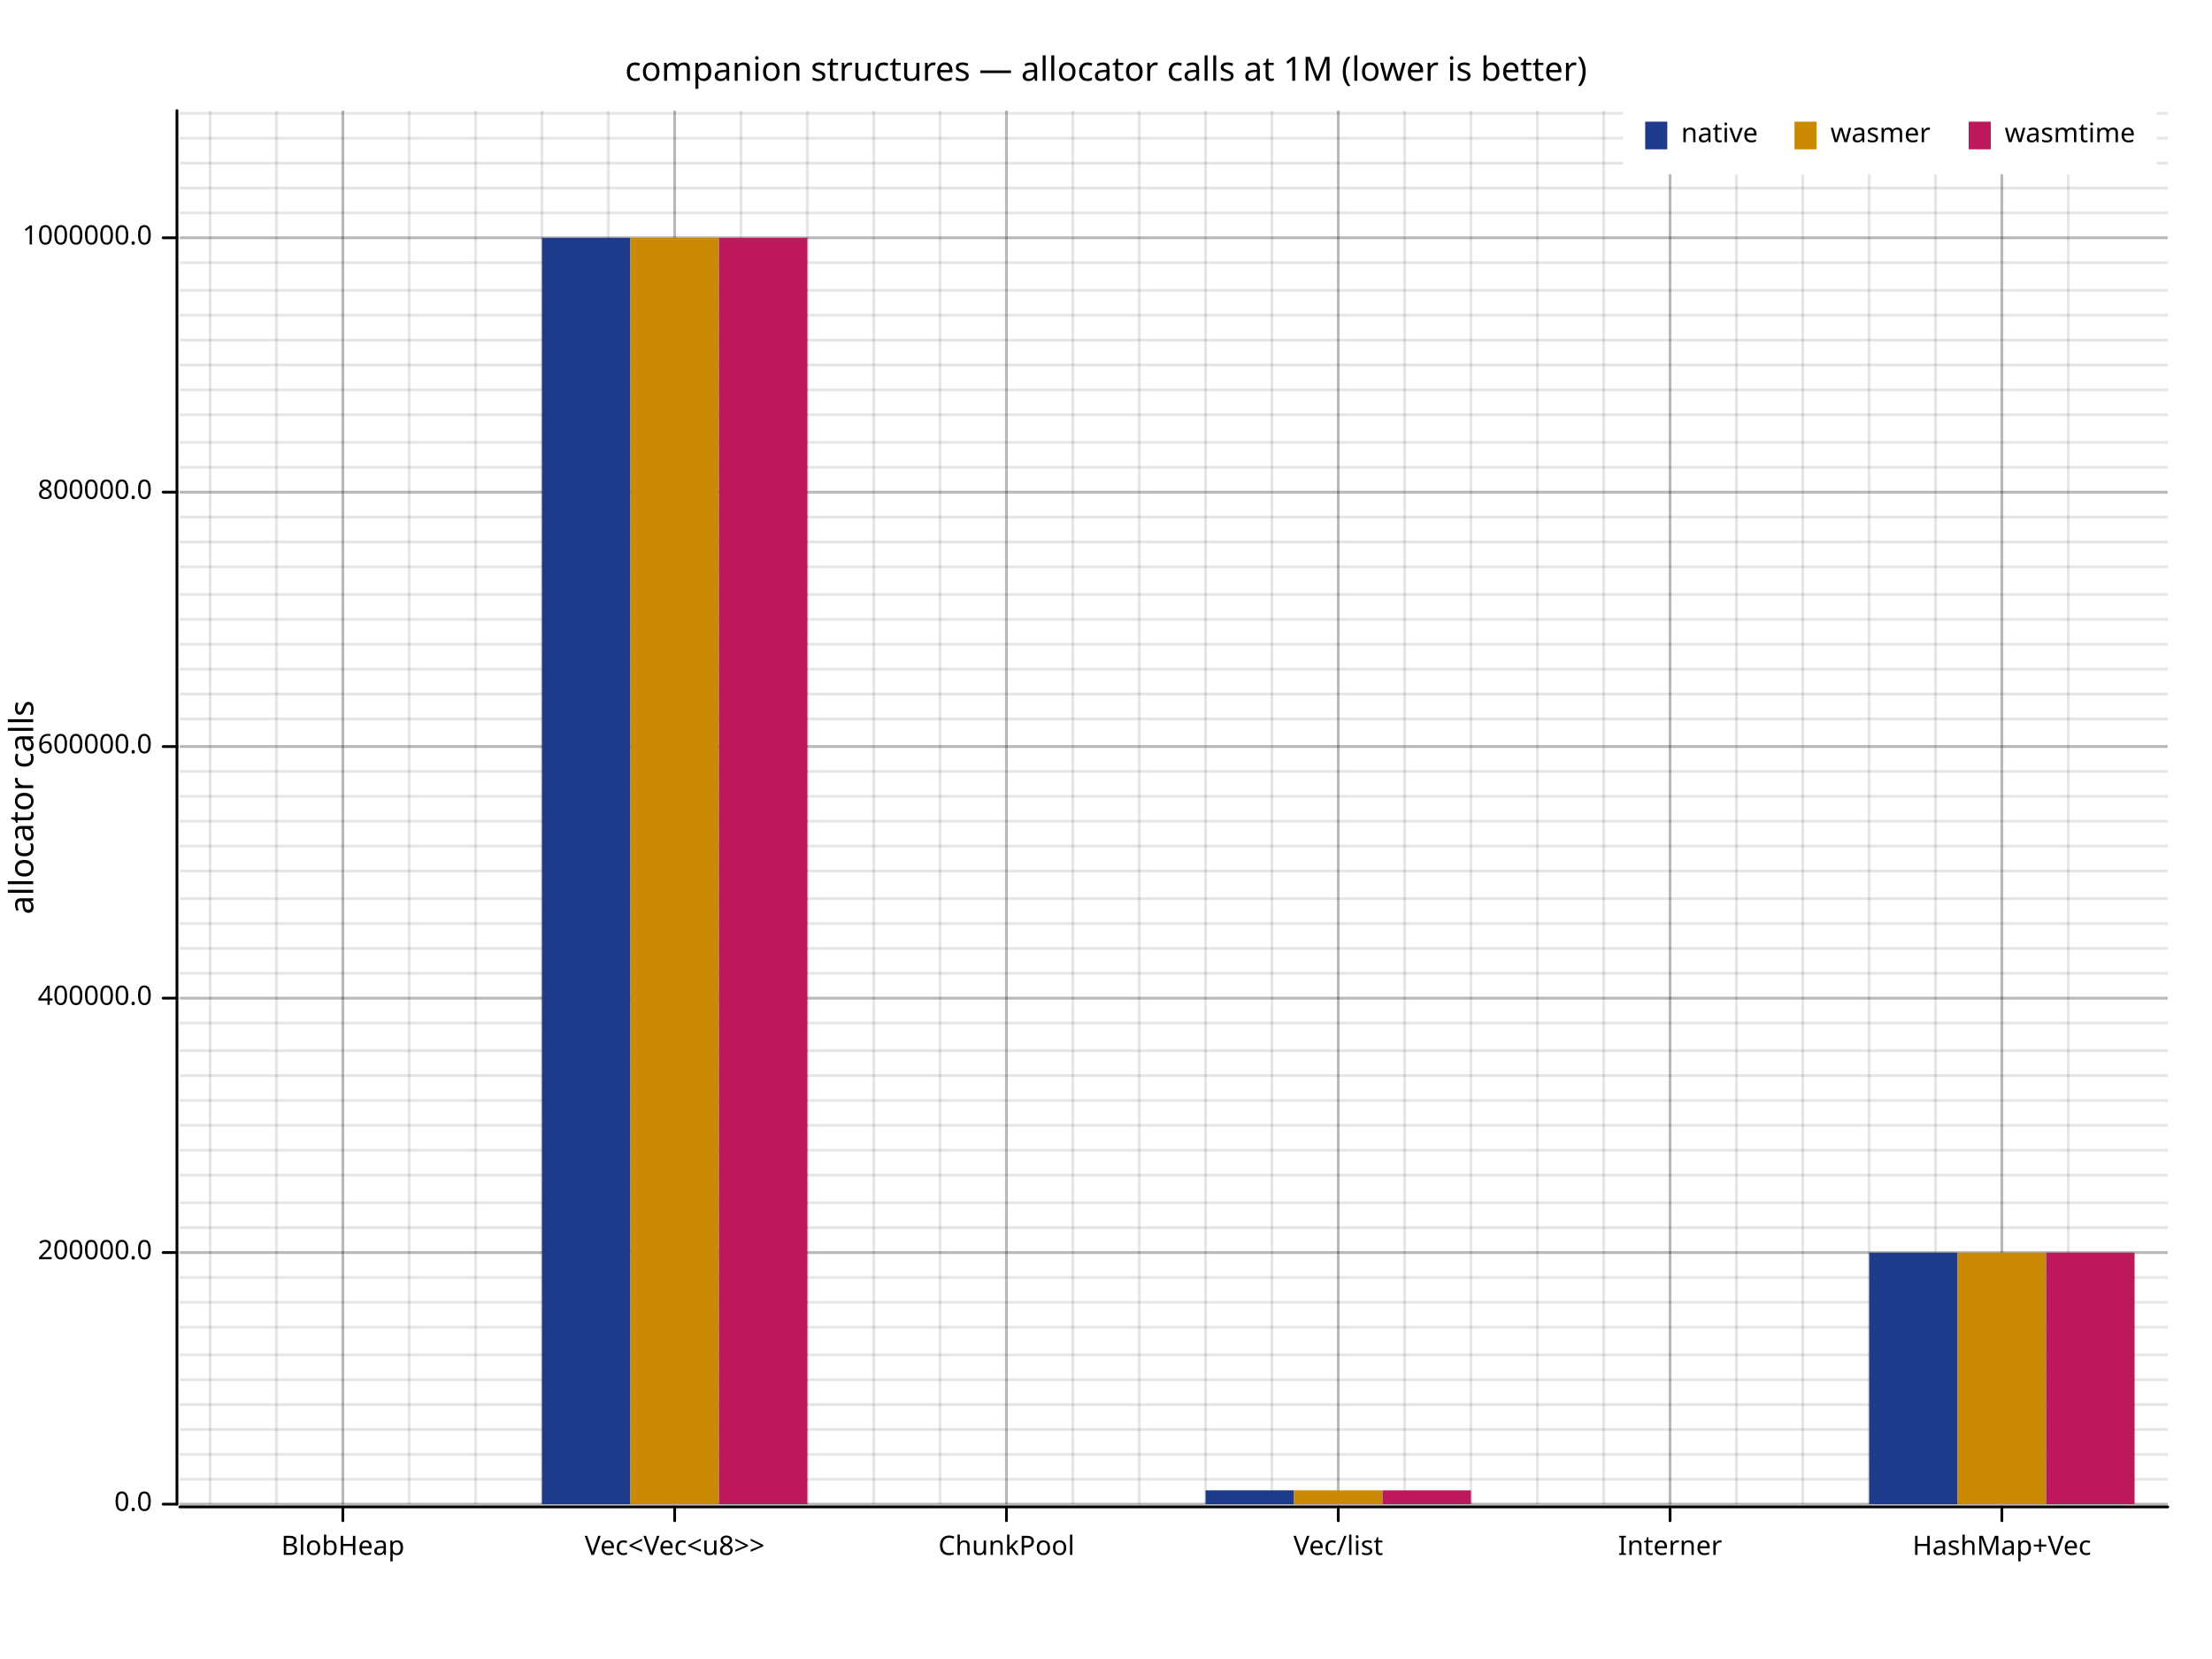
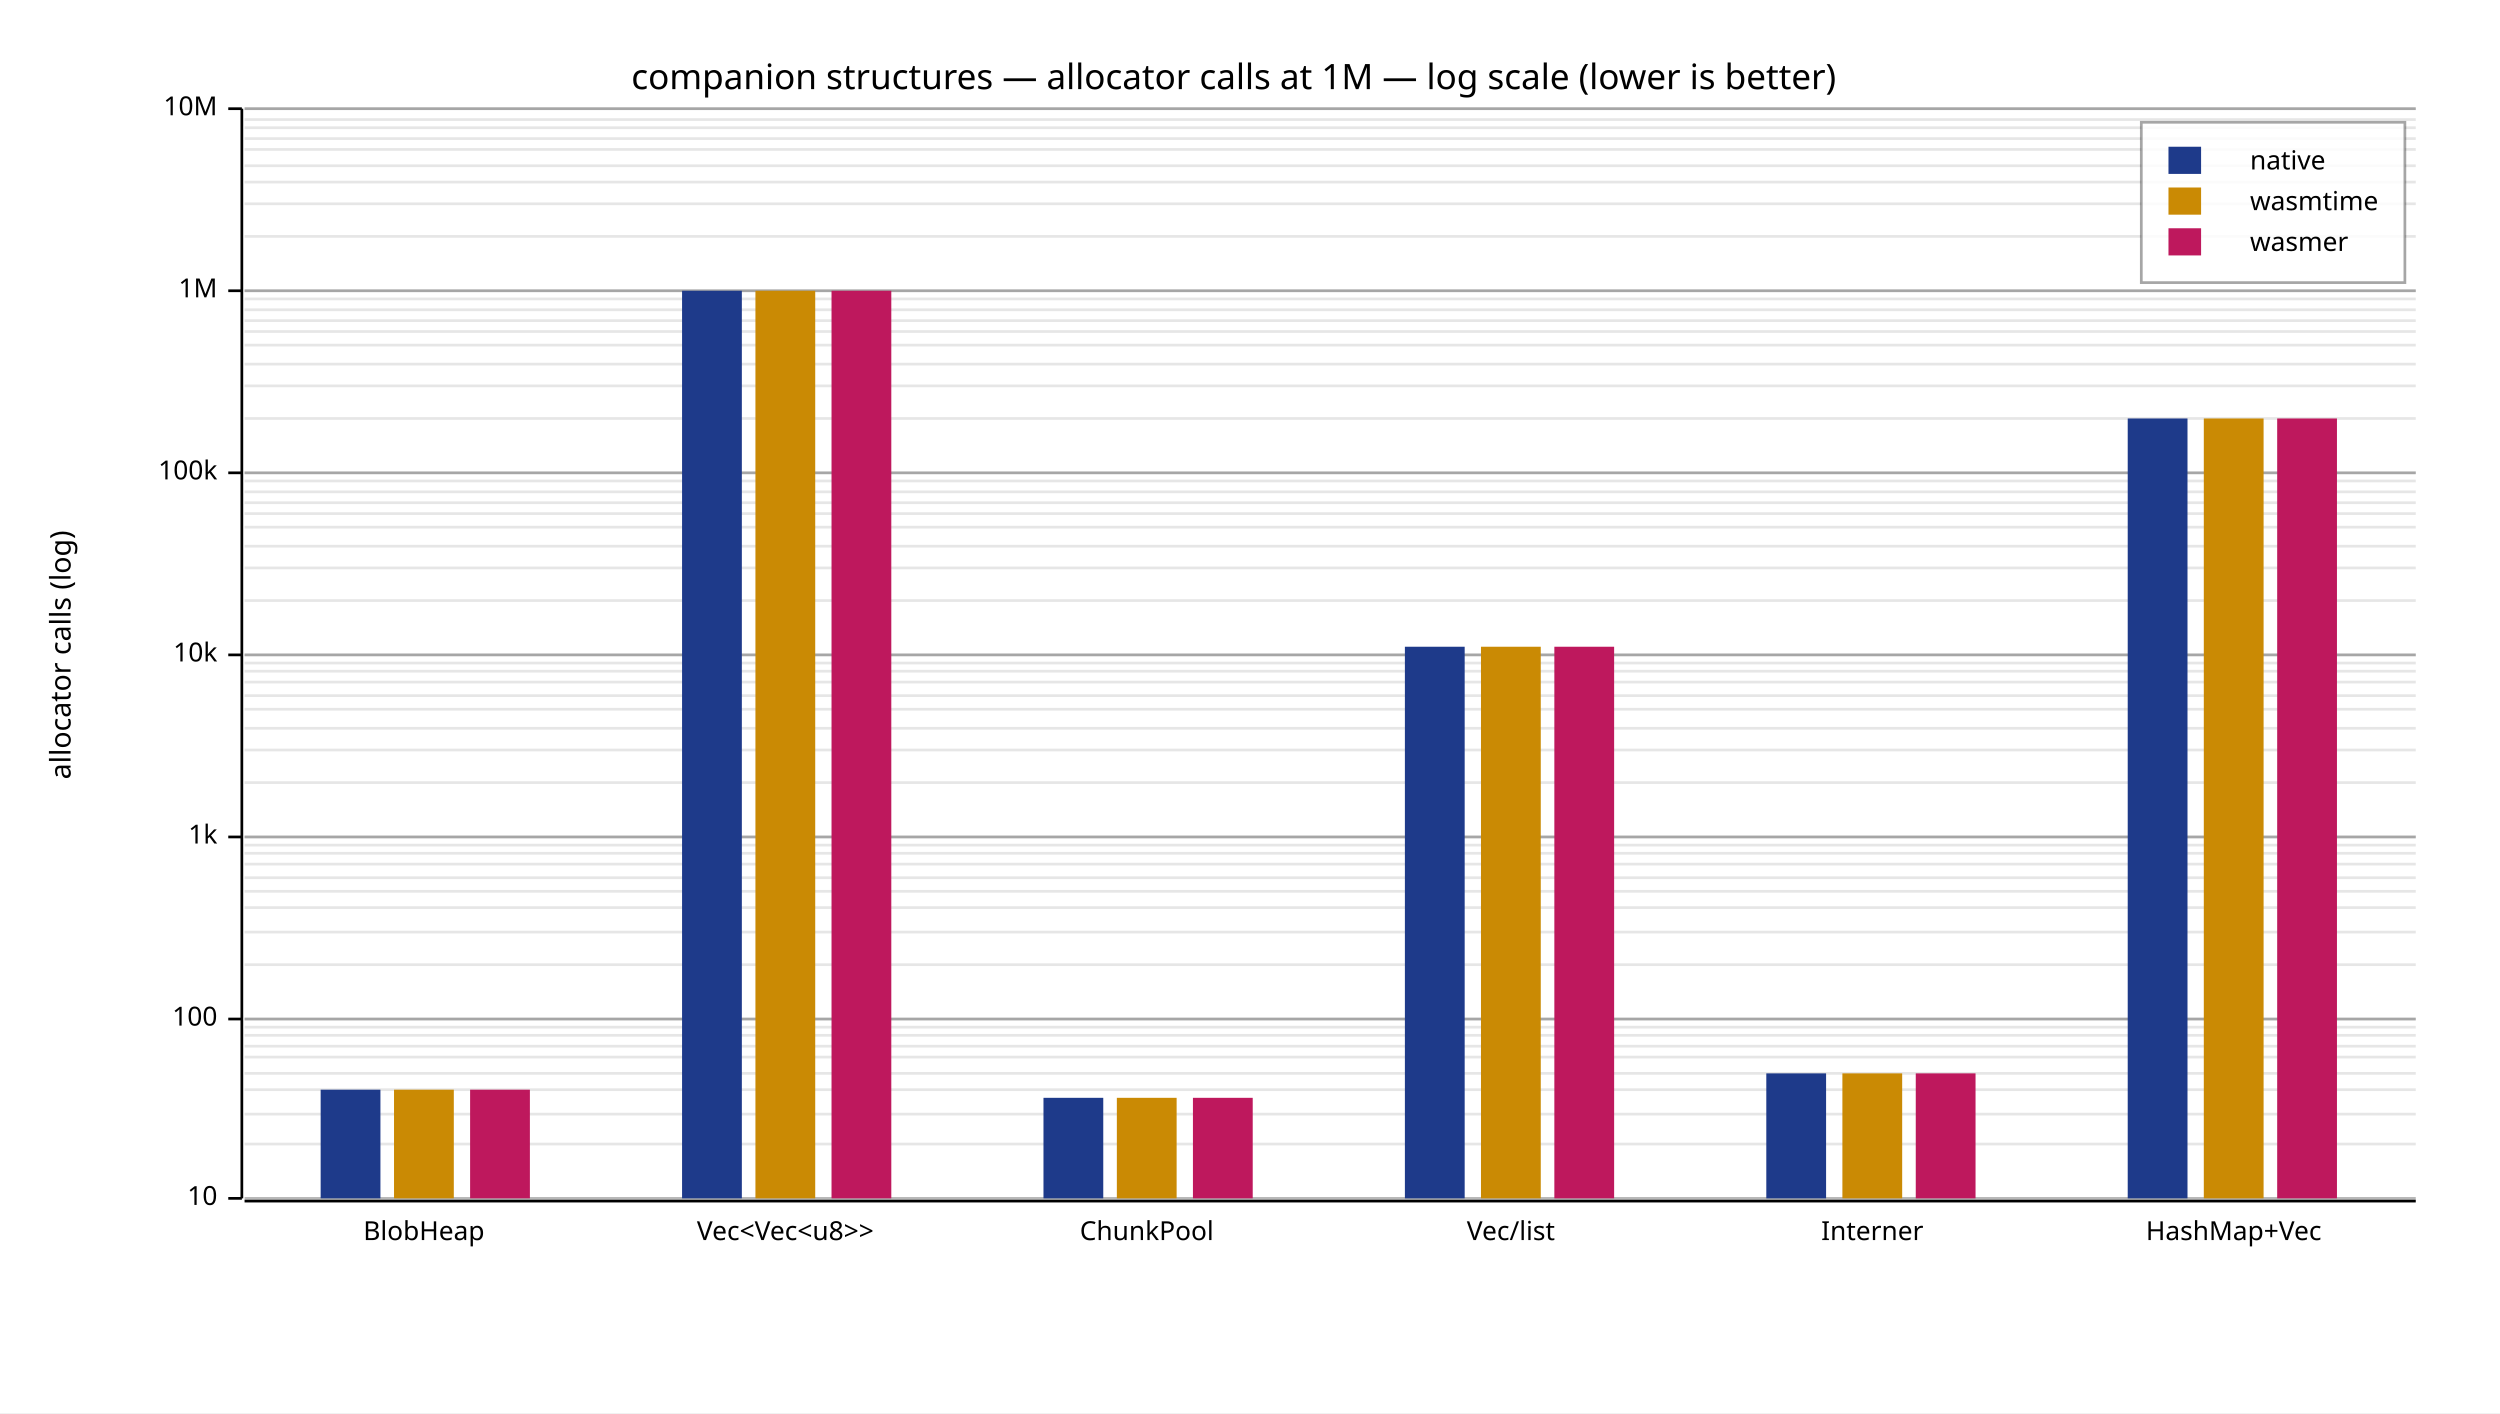
- <svg xmlns="http://www.w3.org/2000/svg" width="800" height="600" viewBox="0 0 800 600">
-   <rect x="0" y="0" width="800" height="600" opacity="1" fill="#FFFFFF" stroke="none" />
-   <text x="400" y="20" dy="0.76em" text-anchor="middle" font-family="sans-serif" font-size="12.097" opacity="1" fill="#000000">
- companion structures — allocator calls at 1M (lower is better)
+ <svg xmlns="http://www.w3.org/2000/svg" width="920" height="520" viewBox="0 0 920 520">
+   <rect x="0" y="0" width="920" height="520" opacity="1" fill="#FFFFFF" stroke="none" />
+   <text x="454" y="23" dy="0.76em" text-anchor="middle" font-family="sans-serif" font-size="12.903" opacity="1" fill="#000000">
+ companion structures — allocator calls at 1M — log scale (lower is better)
</text>
-   <line opacity="0.1" stroke="#000000" stroke-width="1" x1="76" y1="544" x2="76" y2="40" />
-   <line opacity="0.1" stroke="#000000" stroke-width="1" x1="100" y1="544" x2="100" y2="40" />
-   <line opacity="0.1" stroke="#000000" stroke-width="1" x1="124" y1="544" x2="124" y2="40" />
-   <line opacity="0.1" stroke="#000000" stroke-width="1" x1="148" y1="544" x2="148" y2="40" />
-   <line opacity="0.1" stroke="#000000" stroke-width="1" x1="172" y1="544" x2="172" y2="40" />
-   <line opacity="0.1" stroke="#000000" stroke-width="1" x1="196" y1="544" x2="196" y2="40" />
-   <line opacity="0.1" stroke="#000000" stroke-width="1" x1="220" y1="544" x2="220" y2="40" />
-   <line opacity="0.1" stroke="#000000" stroke-width="1" x1="244" y1="544" x2="244" y2="40" />
-   <line opacity="0.1" stroke="#000000" stroke-width="1" x1="268" y1="544" x2="268" y2="40" />
-   <line opacity="0.1" stroke="#000000" stroke-width="1" x1="292" y1="544" x2="292" y2="40" />
-   <line opacity="0.1" stroke="#000000" stroke-width="1" x1="316" y1="544" x2="316" y2="40" />
-   <line opacity="0.1" stroke="#000000" stroke-width="1" x1="340" y1="544" x2="340" y2="40" />
-   <line opacity="0.1" stroke="#000000" stroke-width="1" x1="364" y1="544" x2="364" y2="40" />
-   <line opacity="0.1" stroke="#000000" stroke-width="1" x1="388" y1="544" x2="388" y2="40" />
-   <line opacity="0.1" stroke="#000000" stroke-width="1" x1="412" y1="544" x2="412" y2="40" />
-   <line opacity="0.1" stroke="#000000" stroke-width="1" x1="436" y1="544" x2="436" y2="40" />
-   <line opacity="0.1" stroke="#000000" stroke-width="1" x1="460" y1="544" x2="460" y2="40" />
-   <line opacity="0.1" stroke="#000000" stroke-width="1" x1="484" y1="544" x2="484" y2="40" />
-   <line opacity="0.1" stroke="#000000" stroke-width="1" x1="508" y1="544" x2="508" y2="40" />
-   <line opacity="0.1" stroke="#000000" stroke-width="1" x1="532" y1="544" x2="532" y2="40" />
-   <line opacity="0.1" stroke="#000000" stroke-width="1" x1="556" y1="544" x2="556" y2="40" />
-   <line opacity="0.1" stroke="#000000" stroke-width="1" x1="580" y1="544" x2="580" y2="40" />
-   <line opacity="0.1" stroke="#000000" stroke-width="1" x1="604" y1="544" x2="604" y2="40" />
-   <line opacity="0.1" stroke="#000000" stroke-width="1" x1="628" y1="544" x2="628" y2="40" />
-   <line opacity="0.1" stroke="#000000" stroke-width="1" x1="652" y1="544" x2="652" y2="40" />
-   <line opacity="0.1" stroke="#000000" stroke-width="1" x1="676" y1="544" x2="676" y2="40" />
-   <line opacity="0.1" stroke="#000000" stroke-width="1" x1="700" y1="544" x2="700" y2="40" />
-   <line opacity="0.1" stroke="#000000" stroke-width="1" x1="724" y1="544" x2="724" y2="40" />
-   <line opacity="0.1" stroke="#000000" stroke-width="1" x1="748" y1="544" x2="748" y2="40" />
-   <line opacity="0.1" stroke="#000000" stroke-width="1" x1="65" y1="544" x2="784" y2="544" />
-   <line opacity="0.1" stroke="#000000" stroke-width="1" x1="65" y1="535" x2="784" y2="535" />
-   <line opacity="0.1" stroke="#000000" stroke-width="1" x1="65" y1="526" x2="784" y2="526" />
-   <line opacity="0.1" stroke="#000000" stroke-width="1" x1="65" y1="517" x2="784" y2="517" />
-   <line opacity="0.1" stroke="#000000" stroke-width="1" x1="65" y1="508" x2="784" y2="508" />
-   <line opacity="0.1" stroke="#000000" stroke-width="1" x1="65" y1="499" x2="784" y2="499" />
-   <line opacity="0.1" stroke="#000000" stroke-width="1" x1="65" y1="490" x2="784" y2="490" />
-   <line opacity="0.1" stroke="#000000" stroke-width="1" x1="65" y1="480" x2="784" y2="480" />
-   <line opacity="0.1" stroke="#000000" stroke-width="1" x1="65" y1="471" x2="784" y2="471" />
-   <line opacity="0.1" stroke="#000000" stroke-width="1" x1="65" y1="462" x2="784" y2="462" />
-   <line opacity="0.1" stroke="#000000" stroke-width="1" x1="65" y1="453" x2="784" y2="453" />
-   <line opacity="0.1" stroke="#000000" stroke-width="1" x1="65" y1="444" x2="784" y2="444" />
-   <line opacity="0.1" stroke="#000000" stroke-width="1" x1="65" y1="435" x2="784" y2="435" />
-   <line opacity="0.1" stroke="#000000" stroke-width="1" x1="65" y1="425" x2="784" y2="425" />
-   <line opacity="0.1" stroke="#000000" stroke-width="1" x1="65" y1="416" x2="784" y2="416" />
-   <line opacity="0.1" stroke="#000000" stroke-width="1" x1="65" y1="407" x2="784" y2="407" />
-   <line opacity="0.1" stroke="#000000" stroke-width="1" x1="65" y1="398" x2="784" y2="398" />
-   <line opacity="0.1" stroke="#000000" stroke-width="1" x1="65" y1="389" x2="784" y2="389" />
-   <line opacity="0.1" stroke="#000000" stroke-width="1" x1="65" y1="380" x2="784" y2="380" />
-   <line opacity="0.1" stroke="#000000" stroke-width="1" x1="65" y1="370" x2="784" y2="370" />
-   <line opacity="0.1" stroke="#000000" stroke-width="1" x1="65" y1="361" x2="784" y2="361" />
-   <line opacity="0.1" stroke="#000000" stroke-width="1" x1="65" y1="352" x2="784" y2="352" />
-   <line opacity="0.1" stroke="#000000" stroke-width="1" x1="65" y1="343" x2="784" y2="343" />
-   <line opacity="0.1" stroke="#000000" stroke-width="1" x1="65" y1="334" x2="784" y2="334" />
-   <line opacity="0.1" stroke="#000000" stroke-width="1" x1="65" y1="325" x2="784" y2="325" />
-   <line opacity="0.1" stroke="#000000" stroke-width="1" x1="65" y1="315" x2="784" y2="315" />
-   <line opacity="0.1" stroke="#000000" stroke-width="1" x1="65" y1="306" x2="784" y2="306" />
-   <line opacity="0.1" stroke="#000000" stroke-width="1" x1="65" y1="297" x2="784" y2="297" />
-   <line opacity="0.1" stroke="#000000" stroke-width="1" x1="65" y1="288" x2="784" y2="288" />
-   <line opacity="0.1" stroke="#000000" stroke-width="1" x1="65" y1="279" x2="784" y2="279" />
-   <line opacity="0.1" stroke="#000000" stroke-width="1" x1="65" y1="270" x2="784" y2="270" />
-   <line opacity="0.1" stroke="#000000" stroke-width="1" x1="65" y1="260" x2="784" y2="260" />
-   <line opacity="0.1" stroke="#000000" stroke-width="1" x1="65" y1="251" x2="784" y2="251" />
-   <line opacity="0.1" stroke="#000000" stroke-width="1" x1="65" y1="242" x2="784" y2="242" />
-   <line opacity="0.1" stroke="#000000" stroke-width="1" x1="65" y1="233" x2="784" y2="233" />
-   <line opacity="0.1" stroke="#000000" stroke-width="1" x1="65" y1="224" x2="784" y2="224" />
-   <line opacity="0.1" stroke="#000000" stroke-width="1" x1="65" y1="215" x2="784" y2="215" />
-   <line opacity="0.1" stroke="#000000" stroke-width="1" x1="65" y1="205" x2="784" y2="205" />
-   <line opacity="0.1" stroke="#000000" stroke-width="1" x1="65" y1="196" x2="784" y2="196" />
-   <line opacity="0.1" stroke="#000000" stroke-width="1" x1="65" y1="187" x2="784" y2="187" />
-   <line opacity="0.1" stroke="#000000" stroke-width="1" x1="65" y1="178" x2="784" y2="178" />
-   <line opacity="0.1" stroke="#000000" stroke-width="1" x1="65" y1="169" x2="784" y2="169" />
-   <line opacity="0.1" stroke="#000000" stroke-width="1" x1="65" y1="160" x2="784" y2="160" />
-   <line opacity="0.1" stroke="#000000" stroke-width="1" x1="65" y1="150" x2="784" y2="150" />
-   <line opacity="0.1" stroke="#000000" stroke-width="1" x1="65" y1="141" x2="784" y2="141" />
-   <line opacity="0.1" stroke="#000000" stroke-width="1" x1="65" y1="132" x2="784" y2="132" />
-   <line opacity="0.1" stroke="#000000" stroke-width="1" x1="65" y1="123" x2="784" y2="123" />
-   <line opacity="0.1" stroke="#000000" stroke-width="1" x1="65" y1="114" x2="784" y2="114" />
-   <line opacity="0.1" stroke="#000000" stroke-width="1" x1="65" y1="105" x2="784" y2="105" />
-   <line opacity="0.1" stroke="#000000" stroke-width="1" x1="65" y1="95" x2="784" y2="95" />
-   <line opacity="0.1" stroke="#000000" stroke-width="1" x1="65" y1="86" x2="784" y2="86" />
-   <line opacity="0.1" stroke="#000000" stroke-width="1" x1="65" y1="77" x2="784" y2="77" />
-   <line opacity="0.1" stroke="#000000" stroke-width="1" x1="65" y1="68" x2="784" y2="68" />
-   <line opacity="0.1" stroke="#000000" stroke-width="1" x1="65" y1="59" x2="784" y2="59" />
-   <line opacity="0.1" stroke="#000000" stroke-width="1" x1="65" y1="50" x2="784" y2="50" />
-   <line opacity="0.1" stroke="#000000" stroke-width="1" x1="65" y1="41" x2="784" y2="41" />
-   <line opacity="0.2" stroke="#000000" stroke-width="1" x1="124" y1="544" x2="124" y2="40" />
-   <line opacity="0.2" stroke="#000000" stroke-width="1" x1="244" y1="544" x2="244" y2="40" />
-   <line opacity="0.2" stroke="#000000" stroke-width="1" x1="364" y1="544" x2="364" y2="40" />
-   <line opacity="0.2" stroke="#000000" stroke-width="1" x1="484" y1="544" x2="484" y2="40" />
-   <line opacity="0.2" stroke="#000000" stroke-width="1" x1="604" y1="544" x2="604" y2="40" />
-   <line opacity="0.2" stroke="#000000" stroke-width="1" x1="724" y1="544" x2="724" y2="40" />
-   <line opacity="0.2" stroke="#000000" stroke-width="1" x1="65" y1="544" x2="784" y2="544" />
-   <line opacity="0.2" stroke="#000000" stroke-width="1" x1="65" y1="453" x2="784" y2="453" />
-   <line opacity="0.2" stroke="#000000" stroke-width="1" x1="65" y1="361" x2="784" y2="361" />
-   <line opacity="0.2" stroke="#000000" stroke-width="1" x1="65" y1="270" x2="784" y2="270" />
-   <line opacity="0.2" stroke="#000000" stroke-width="1" x1="65" y1="178" x2="784" y2="178" />
-   <line opacity="0.2" stroke="#000000" stroke-width="1" x1="65" y1="86" x2="784" y2="86" />
-   <polyline stroke-linejoin="round" stroke-linecap="round" fill="none" opacity="1" stroke="#000000" stroke-width="1" points="64,40 64,544 " />
-   <text x="55" y="544" dy="0.5ex" text-anchor="end" font-family="sans-serif" font-size="9.677" opacity="1" fill="#000000">
- 0.0
+   <line opacity="0.1" stroke="#000000" stroke-width="1" x1="90" y1="441" x2="889" y2="441" />
+   <line opacity="0.1" stroke="#000000" stroke-width="1" x1="90" y1="421" x2="889" y2="421" />
+   <line opacity="0.1" stroke="#000000" stroke-width="1" x1="90" y1="410" x2="889" y2="410" />
+   <line opacity="0.1" stroke="#000000" stroke-width="1" x1="90" y1="401" x2="889" y2="401" />
+   <line opacity="0.1" stroke="#000000" stroke-width="1" x1="90" y1="395" x2="889" y2="395" />
+   <line opacity="0.1" stroke="#000000" stroke-width="1" x1="90" y1="389" x2="889" y2="389" />
+   <line opacity="0.1" stroke="#000000" stroke-width="1" x1="90" y1="385" x2="889" y2="385" />
+   <line opacity="0.1" stroke="#000000" stroke-width="1" x1="90" y1="381" x2="889" y2="381" />
+   <line opacity="0.1" stroke="#000000" stroke-width="1" x1="90" y1="378" x2="889" y2="378" />
+   <line opacity="0.1" stroke="#000000" stroke-width="1" x1="90" y1="375" x2="889" y2="375" />
+   <line opacity="0.1" stroke="#000000" stroke-width="1" x1="90" y1="375" x2="889" y2="375" />
+   <line opacity="0.1" stroke="#000000" stroke-width="1" x1="90" y1="355" x2="889" y2="355" />
+   <line opacity="0.1" stroke="#000000" stroke-width="1" x1="90" y1="343" x2="889" y2="343" />
+   <line opacity="0.1" stroke="#000000" stroke-width="1" x1="90" y1="334" x2="889" y2="334" />
+   <line opacity="0.1" stroke="#000000" stroke-width="1" x1="90" y1="328" x2="889" y2="328" />
+   <line opacity="0.1" stroke="#000000" stroke-width="1" x1="90" y1="323" x2="889" y2="323" />
+   <line opacity="0.1" stroke="#000000" stroke-width="1" x1="90" y1="318" x2="889" y2="318" />
+   <line opacity="0.1" stroke="#000000" stroke-width="1" x1="90" y1="314" x2="889" y2="314" />
+   <line opacity="0.1" stroke="#000000" stroke-width="1" x1="90" y1="311" x2="889" y2="311" />
+   <line opacity="0.1" stroke="#000000" stroke-width="1" x1="90" y1="308" x2="889" y2="308" />
+   <line opacity="0.1" stroke="#000000" stroke-width="1" x1="90" y1="308" x2="889" y2="308" />
+   <line opacity="0.1" stroke="#000000" stroke-width="1" x1="90" y1="288" x2="889" y2="288" />
+   <line opacity="0.1" stroke="#000000" stroke-width="1" x1="90" y1="276" x2="889" y2="276" />
+   <line opacity="0.1" stroke="#000000" stroke-width="1" x1="90" y1="268" x2="889" y2="268" />
+   <line opacity="0.1" stroke="#000000" stroke-width="1" x1="90" y1="261" x2="889" y2="261" />
+   <line opacity="0.1" stroke="#000000" stroke-width="1" x1="90" y1="256" x2="889" y2="256" />
+   <line opacity="0.1" stroke="#000000" stroke-width="1" x1="90" y1="251" x2="889" y2="251" />
+   <line opacity="0.1" stroke="#000000" stroke-width="1" x1="90" y1="247" x2="889" y2="247" />
+   <line opacity="0.1" stroke="#000000" stroke-width="1" x1="90" y1="244" x2="889" y2="244" />
+   <line opacity="0.1" stroke="#000000" stroke-width="1" x1="90" y1="241" x2="889" y2="241" />
+   <line opacity="0.1" stroke="#000000" stroke-width="1" x1="90" y1="241" x2="889" y2="241" />
+   <line opacity="0.1" stroke="#000000" stroke-width="1" x1="90" y1="221" x2="889" y2="221" />
+   <line opacity="0.1" stroke="#000000" stroke-width="1" x1="90" y1="209" x2="889" y2="209" />
+   <line opacity="0.1" stroke="#000000" stroke-width="1" x1="90" y1="201" x2="889" y2="201" />
+   <line opacity="0.1" stroke="#000000" stroke-width="1" x1="90" y1="194" x2="889" y2="194" />
+   <line opacity="0.1" stroke="#000000" stroke-width="1" x1="90" y1="189" x2="889" y2="189" />
+   <line opacity="0.1" stroke="#000000" stroke-width="1" x1="90" y1="185" x2="889" y2="185" />
+   <line opacity="0.1" stroke="#000000" stroke-width="1" x1="90" y1="181" x2="889" y2="181" />
+   <line opacity="0.1" stroke="#000000" stroke-width="1" x1="90" y1="177" x2="889" y2="177" />
+   <line opacity="0.1" stroke="#000000" stroke-width="1" x1="90" y1="174" x2="889" y2="174" />
+   <line opacity="0.1" stroke="#000000" stroke-width="1" x1="90" y1="174" x2="889" y2="174" />
+   <line opacity="0.1" stroke="#000000" stroke-width="1" x1="90" y1="154" x2="889" y2="154" />
+   <line opacity="0.1" stroke="#000000" stroke-width="1" x1="90" y1="142" x2="889" y2="142" />
+   <line opacity="0.1" stroke="#000000" stroke-width="1" x1="90" y1="134" x2="889" y2="134" />
+   <line opacity="0.1" stroke="#000000" stroke-width="1" x1="90" y1="127" x2="889" y2="127" />
+   <line opacity="0.1" stroke="#000000" stroke-width="1" x1="90" y1="122" x2="889" y2="122" />
+   <line opacity="0.1" stroke="#000000" stroke-width="1" x1="90" y1="118" x2="889" y2="118" />
+   <line opacity="0.1" stroke="#000000" stroke-width="1" x1="90" y1="114" x2="889" y2="114" />
+   <line opacity="0.1" stroke="#000000" stroke-width="1" x1="90" y1="110" x2="889" y2="110" />
+   <line opacity="0.1" stroke="#000000" stroke-width="1" x1="90" y1="107" x2="889" y2="107" />
+   <line opacity="0.1" stroke="#000000" stroke-width="1" x1="90" y1="107" x2="889" y2="107" />
+   <line opacity="0.1" stroke="#000000" stroke-width="1" x1="90" y1="87" x2="889" y2="87" />
+   <line opacity="0.1" stroke="#000000" stroke-width="1" x1="90" y1="75" x2="889" y2="75" />
+   <line opacity="0.1" stroke="#000000" stroke-width="1" x1="90" y1="67" x2="889" y2="67" />
+   <line opacity="0.1" stroke="#000000" stroke-width="1" x1="90" y1="61" x2="889" y2="61" />
+   <line opacity="0.1" stroke="#000000" stroke-width="1" x1="90" y1="55" x2="889" y2="55" />
+   <line opacity="0.1" stroke="#000000" stroke-width="1" x1="90" y1="51" x2="889" y2="51" />
+   <line opacity="0.1" stroke="#000000" stroke-width="1" x1="90" y1="47" x2="889" y2="47" />
+   <line opacity="0.1" stroke="#000000" stroke-width="1" x1="90" y1="44" x2="889" y2="44" />
+   <line opacity="0.1" stroke="#000000" stroke-width="1" x1="90" y1="40" x2="889" y2="40" />
+   <line opacity="0.1" stroke="#000000" stroke-width="1" x1="90" y1="40" x2="889" y2="40" />
+   <text x="18" y="241" dy="0.76em" text-anchor="middle" font-family="sans-serif" font-size="10.484" opacity="1" fill="#000000" transform="rotate(270, 18, 241)">
+ allocator calls (log)
</text>
-   <polyline stroke-linejoin="round" stroke-linecap="round" fill="none" opacity="1" stroke="#000000" stroke-width="1" points="59,544 64,544 " />
-   <text x="55" y="453" dy="0.5ex" text-anchor="end" font-family="sans-serif" font-size="9.677" opacity="1" fill="#000000">
- 200000.0
+   <line opacity="0.2" stroke="#000000" stroke-width="1" x1="90" y1="441" x2="889" y2="441" />
+   <line opacity="0.2" stroke="#000000" stroke-width="1" x1="90" y1="375" x2="889" y2="375" />
+   <line opacity="0.2" stroke="#000000" stroke-width="1" x1="90" y1="308" x2="889" y2="308" />
+   <line opacity="0.2" stroke="#000000" stroke-width="1" x1="90" y1="241" x2="889" y2="241" />
+   <line opacity="0.2" stroke="#000000" stroke-width="1" x1="90" y1="174" x2="889" y2="174" />
+   <line opacity="0.2" stroke="#000000" stroke-width="1" x1="90" y1="107" x2="889" y2="107" />
+   <line opacity="0.2" stroke="#000000" stroke-width="1" x1="90" y1="40" x2="889" y2="40" />
+   <polyline fill="none" opacity="1" stroke="#000000" stroke-width="1" points="89,40 89,441 " />
+   <text x="80" y="441" dy="0.5ex" text-anchor="end" font-family="sans-serif" font-size="9.677" opacity="1" fill="#000000">
+ 10
</text>
-   <polyline stroke-linejoin="round" stroke-linecap="round" fill="none" opacity="1" stroke="#000000" stroke-width="1" points="59,453 64,453 " />
-   <text x="55" y="361" dy="0.5ex" text-anchor="end" font-family="sans-serif" font-size="9.677" opacity="1" fill="#000000">
- 400000.0
+   <polyline fill="none" opacity="1" stroke="#000000" stroke-width="1" points="84,441 89,441 " />
+   <text x="80" y="375" dy="0.5ex" text-anchor="end" font-family="sans-serif" font-size="9.677" opacity="1" fill="#000000">
+ 100
</text>
-   <polyline stroke-linejoin="round" stroke-linecap="round" fill="none" opacity="1" stroke="#000000" stroke-width="1" points="59,361 64,361 " />
-   <text x="55" y="270" dy="0.5ex" text-anchor="end" font-family="sans-serif" font-size="9.677" opacity="1" fill="#000000">
- 600000.0
+   <polyline fill="none" opacity="1" stroke="#000000" stroke-width="1" points="84,375 89,375 " />
+   <text x="80" y="308" dy="0.5ex" text-anchor="end" font-family="sans-serif" font-size="9.677" opacity="1" fill="#000000">
+ 1k
</text>
-   <polyline stroke-linejoin="round" stroke-linecap="round" fill="none" opacity="1" stroke="#000000" stroke-width="1" points="59,270 64,270 " />
-   <text x="55" y="178" dy="0.5ex" text-anchor="end" font-family="sans-serif" font-size="9.677" opacity="1" fill="#000000">
- 800000.0
+   <polyline fill="none" opacity="1" stroke="#000000" stroke-width="1" points="84,308 89,308 " />
+   <text x="80" y="241" dy="0.5ex" text-anchor="end" font-family="sans-serif" font-size="9.677" opacity="1" fill="#000000">
+ 10k
</text>
-   <polyline stroke-linejoin="round" stroke-linecap="round" fill="none" opacity="1" stroke="#000000" stroke-width="1" points="59,178 64,178 " />
-   <text x="55" y="86" dy="0.5ex" text-anchor="end" font-family="sans-serif" font-size="9.677" opacity="1" fill="#000000">
- 1000000.0
+   <polyline fill="none" opacity="1" stroke="#000000" stroke-width="1" points="84,241 89,241 " />
+   <text x="80" y="174" dy="0.5ex" text-anchor="end" font-family="sans-serif" font-size="9.677" opacity="1" fill="#000000">
+ 100k
</text>
-   <polyline stroke-linejoin="round" stroke-linecap="round" fill="none" opacity="1" stroke="#000000" stroke-width="1" points="59,86 64,86 " />
-   <polyline stroke-linejoin="round" stroke-linecap="round" fill="none" opacity="1" stroke="#000000" stroke-width="1" points="65,545 784,545 " />
-   <text x="124" y="555" dy="0.76em" text-anchor="middle" font-family="sans-serif" font-size="9.677" opacity="1" fill="#000000">
+   <polyline fill="none" opacity="1" stroke="#000000" stroke-width="1" points="84,174 89,174 " />
+   <text x="80" y="107" dy="0.5ex" text-anchor="end" font-family="sans-serif" font-size="9.677" opacity="1" fill="#000000">
+ 1M
+ </text>
+   <polyline fill="none" opacity="1" stroke="#000000" stroke-width="1" points="84,107 89,107 " />
+   <text x="80" y="40" dy="0.5ex" text-anchor="end" font-family="sans-serif" font-size="9.677" opacity="1" fill="#000000">
+ 10M
+ </text>
+   <polyline fill="none" opacity="1" stroke="#000000" stroke-width="1" points="84,40 89,40 " />
+   <polyline fill="none" opacity="1" stroke="#000000" stroke-width="1" points="90,442 889,442 " />
+   <rect x="118" y="401" width="22" height="40" opacity="1" fill="#1E3A8A" stroke="none" />
+   <rect x="251" y="107" width="22" height="334" opacity="1" fill="#1E3A8A" stroke="none" />
+   <rect x="384" y="404" width="22" height="37" opacity="1" fill="#1E3A8A" stroke="none" />
+   <rect x="517" y="238" width="22" height="203" opacity="1" fill="#1E3A8A" stroke="none" />
+   <rect x="650" y="395" width="22" height="46" opacity="1" fill="#1E3A8A" stroke="none" />
+   <rect x="783" y="154" width="22" height="287" opacity="1" fill="#1E3A8A" stroke="none" />
+   <rect x="145" y="401" width="22" height="40" opacity="1" fill="#CA8A04" stroke="none" />
+   <rect x="278" y="107" width="22" height="334" opacity="1" fill="#CA8A04" stroke="none" />
+   <rect x="411" y="404" width="22" height="37" opacity="1" fill="#CA8A04" stroke="none" />
+   <rect x="545" y="238" width="22" height="203" opacity="1" fill="#CA8A04" stroke="none" />
+   <rect x="678" y="395" width="22" height="46" opacity="1" fill="#CA8A04" stroke="none" />
+   <rect x="811" y="154" width="22" height="287" opacity="1" fill="#CA8A04" stroke="none" />
+   <rect x="173" y="401" width="22" height="40" opacity="1" fill="#BE185D" stroke="none" />
+   <rect x="306" y="107" width="22" height="334" opacity="1" fill="#BE185D" stroke="none" />
+   <rect x="439" y="404" width="22" height="37" opacity="1" fill="#BE185D" stroke="none" />
+   <rect x="572" y="238" width="22" height="203" opacity="1" fill="#BE185D" stroke="none" />
+   <rect x="705" y="395" width="22" height="46" opacity="1" fill="#BE185D" stroke="none" />
+   <rect x="838" y="154" width="22" height="287" opacity="1" fill="#BE185D" stroke="none" />
+   <rect x="788" y="45" width="97" height="59" opacity="0.85" fill="#FFFFFF" stroke="none" />
+   <rect x="788" y="45" width="97" height="59" opacity="0.35" fill="none" stroke="#000000" />
+   <text x="828" y="55" dy="0.76em" text-anchor="start" font-family="sans-serif" font-size="9.677" opacity="1" fill="#000000">
+ native
+ </text>
+   <text x="828" y="70" dy="0.76em" text-anchor="start" font-family="sans-serif" font-size="9.677" opacity="1" fill="#000000">
+ wasmtime
+ </text>
+   <text x="828" y="85" dy="0.76em" text-anchor="start" font-family="sans-serif" font-size="9.677" opacity="1" fill="#000000">
+ wasmer
+ </text>
+   <rect x="798" y="54" width="12" height="10" opacity="1" fill="#1E3A8A" stroke="none" />
+   <rect x="798" y="69" width="12" height="10" opacity="1" fill="#CA8A04" stroke="none" />
+   <rect x="798" y="84" width="12" height="10" opacity="1" fill="#BE185D" stroke="none" />
+   <text x="156" y="449" dy="0.76em" text-anchor="middle" font-family="sans-serif" font-size="9.677" opacity="1" fill="#000000">
BlobHeap
</text>
-   <polyline stroke-linejoin="round" stroke-linecap="round" fill="none" opacity="1" stroke="#000000" stroke-width="1" points="124,545 124,550 " />
-   <text x="244" y="555" dy="0.76em" text-anchor="middle" font-family="sans-serif" font-size="9.677" opacity="1" fill="#000000">
+   <text x="289" y="449" dy="0.76em" text-anchor="middle" font-family="sans-serif" font-size="9.677" opacity="1" fill="#000000">
Vec&lt;Vec&lt;u8&gt;&gt;
</text>
-   <polyline stroke-linejoin="round" stroke-linecap="round" fill="none" opacity="1" stroke="#000000" stroke-width="1" points="244,545 244,550 " />
-   <text x="364" y="555" dy="0.76em" text-anchor="middle" font-family="sans-serif" font-size="9.677" opacity="1" fill="#000000">
+   <text x="422" y="449" dy="0.76em" text-anchor="middle" font-family="sans-serif" font-size="9.677" opacity="1" fill="#000000">
ChunkPool
</text>
-   <polyline stroke-linejoin="round" stroke-linecap="round" fill="none" opacity="1" stroke="#000000" stroke-width="1" points="364,545 364,550 " />
-   <text x="484" y="555" dy="0.76em" text-anchor="middle" font-family="sans-serif" font-size="9.677" opacity="1" fill="#000000">
+   <text x="556" y="449" dy="0.76em" text-anchor="middle" font-family="sans-serif" font-size="9.677" opacity="1" fill="#000000">
Vec/list
</text>
-   <polyline stroke-linejoin="round" stroke-linecap="round" fill="none" opacity="1" stroke="#000000" stroke-width="1" points="484,545 484,550 " />
-   <text x="604" y="555" dy="0.76em" text-anchor="middle" font-family="sans-serif" font-size="9.677" opacity="1" fill="#000000">
+   <text x="689" y="449" dy="0.76em" text-anchor="middle" font-family="sans-serif" font-size="9.677" opacity="1" fill="#000000">
Interner
</text>
-   <polyline stroke-linejoin="round" stroke-linecap="round" fill="none" opacity="1" stroke="#000000" stroke-width="1" points="604,545 604,550 " />
-   <text x="724" y="555" dy="0.76em" text-anchor="middle" font-family="sans-serif" font-size="9.677" opacity="1" fill="#000000">
+   <text x="822" y="449" dy="0.76em" text-anchor="middle" font-family="sans-serif" font-size="9.677" opacity="1" fill="#000000">
HashMap+Vec
</text>
-   <polyline stroke-linejoin="round" stroke-linecap="round" fill="none" opacity="1" stroke="#000000" stroke-width="1" points="724,545 724,550 " />
-   <rect x="76" y="544" width="32" height="0" opacity="1" fill="#1E3A8A" stroke="none" />
-   <rect x="196" y="86" width="32" height="458" opacity="1" fill="#1E3A8A" stroke="none" />
-   <rect x="316" y="544" width="32" height="0" opacity="1" fill="#1E3A8A" stroke="none" />
-   <rect x="436" y="539" width="32" height="5" opacity="1" fill="#1E3A8A" stroke="none" />
-   <rect x="556" y="544" width="32" height="0" opacity="1" fill="#1E3A8A" stroke="none" />
-   <rect x="676" y="453" width="32" height="91" opacity="1" fill="#1E3A8A" stroke="none" />
-   <rect x="108" y="544" width="32" height="0" opacity="1" fill="#CA8A04" stroke="none" />
-   <rect x="228" y="86" width="32" height="458" opacity="1" fill="#CA8A04" stroke="none" />
-   <rect x="348" y="544" width="32" height="0" opacity="1" fill="#CA8A04" stroke="none" />
-   <rect x="468" y="539" width="32" height="5" opacity="1" fill="#CA8A04" stroke="none" />
-   <rect x="588" y="544" width="32" height="0" opacity="1" fill="#CA8A04" stroke="none" />
-   <rect x="708" y="453" width="32" height="91" opacity="1" fill="#CA8A04" stroke="none" />
-   <rect x="140" y="544" width="32" height="0" opacity="1" fill="#BE185D" stroke="none" />
-   <rect x="260" y="86" width="32" height="458" opacity="1" fill="#BE185D" stroke="none" />
-   <rect x="380" y="544" width="32" height="0" opacity="1" fill="#BE185D" stroke="none" />
-   <rect x="500" y="539" width="32" height="5" opacity="1" fill="#BE185D" stroke="none" />
-   <rect x="620" y="544" width="32" height="0" opacity="1" fill="#BE185D" stroke="none" />
-   <rect x="740" y="453" width="32" height="91" opacity="1" fill="#BE185D" stroke="none" />
-   <rect x="587" y="35" width="193" height="28" opacity="1" fill="#FFFFFF" stroke="none" />
-   <rect x="595" y="44" width="8" height="10" opacity="1" fill="#1E3A8A" stroke="none" />
-   <text x="608" y="49" dy="0.5ex" text-anchor="start" font-family="sans-serif" font-size="9.677" opacity="1" fill="#000000">
- native
- </text>
-   <rect x="649" y="44" width="8" height="10" opacity="1" fill="#CA8A04" stroke="none" />
-   <text x="662" y="49" dy="0.5ex" text-anchor="start" font-family="sans-serif" font-size="9.677" opacity="1" fill="#000000">
- wasmer
- </text>
-   <rect x="712" y="44" width="8" height="10" opacity="1" fill="#BE185D" stroke="none" />
-   <text x="725" y="49" dy="0.5ex" text-anchor="start" font-family="sans-serif" font-size="9.677" opacity="1" fill="#000000">
- wasmtime
- </text>
-   <text x="425" y="595" dy="-0.5ex" text-anchor="middle" font-family="sans-serif" font-size="12.097" opacity="1" fill="#000000">
- 
- </text>
-   <text x="9" y="292" dy="0.5ex" text-anchor="middle" font-family="sans-serif" font-size="12.097" opacity="1" fill="#000000" transform="rotate(270, 9, 292)">
- allocator calls
- </text>
</svg>
